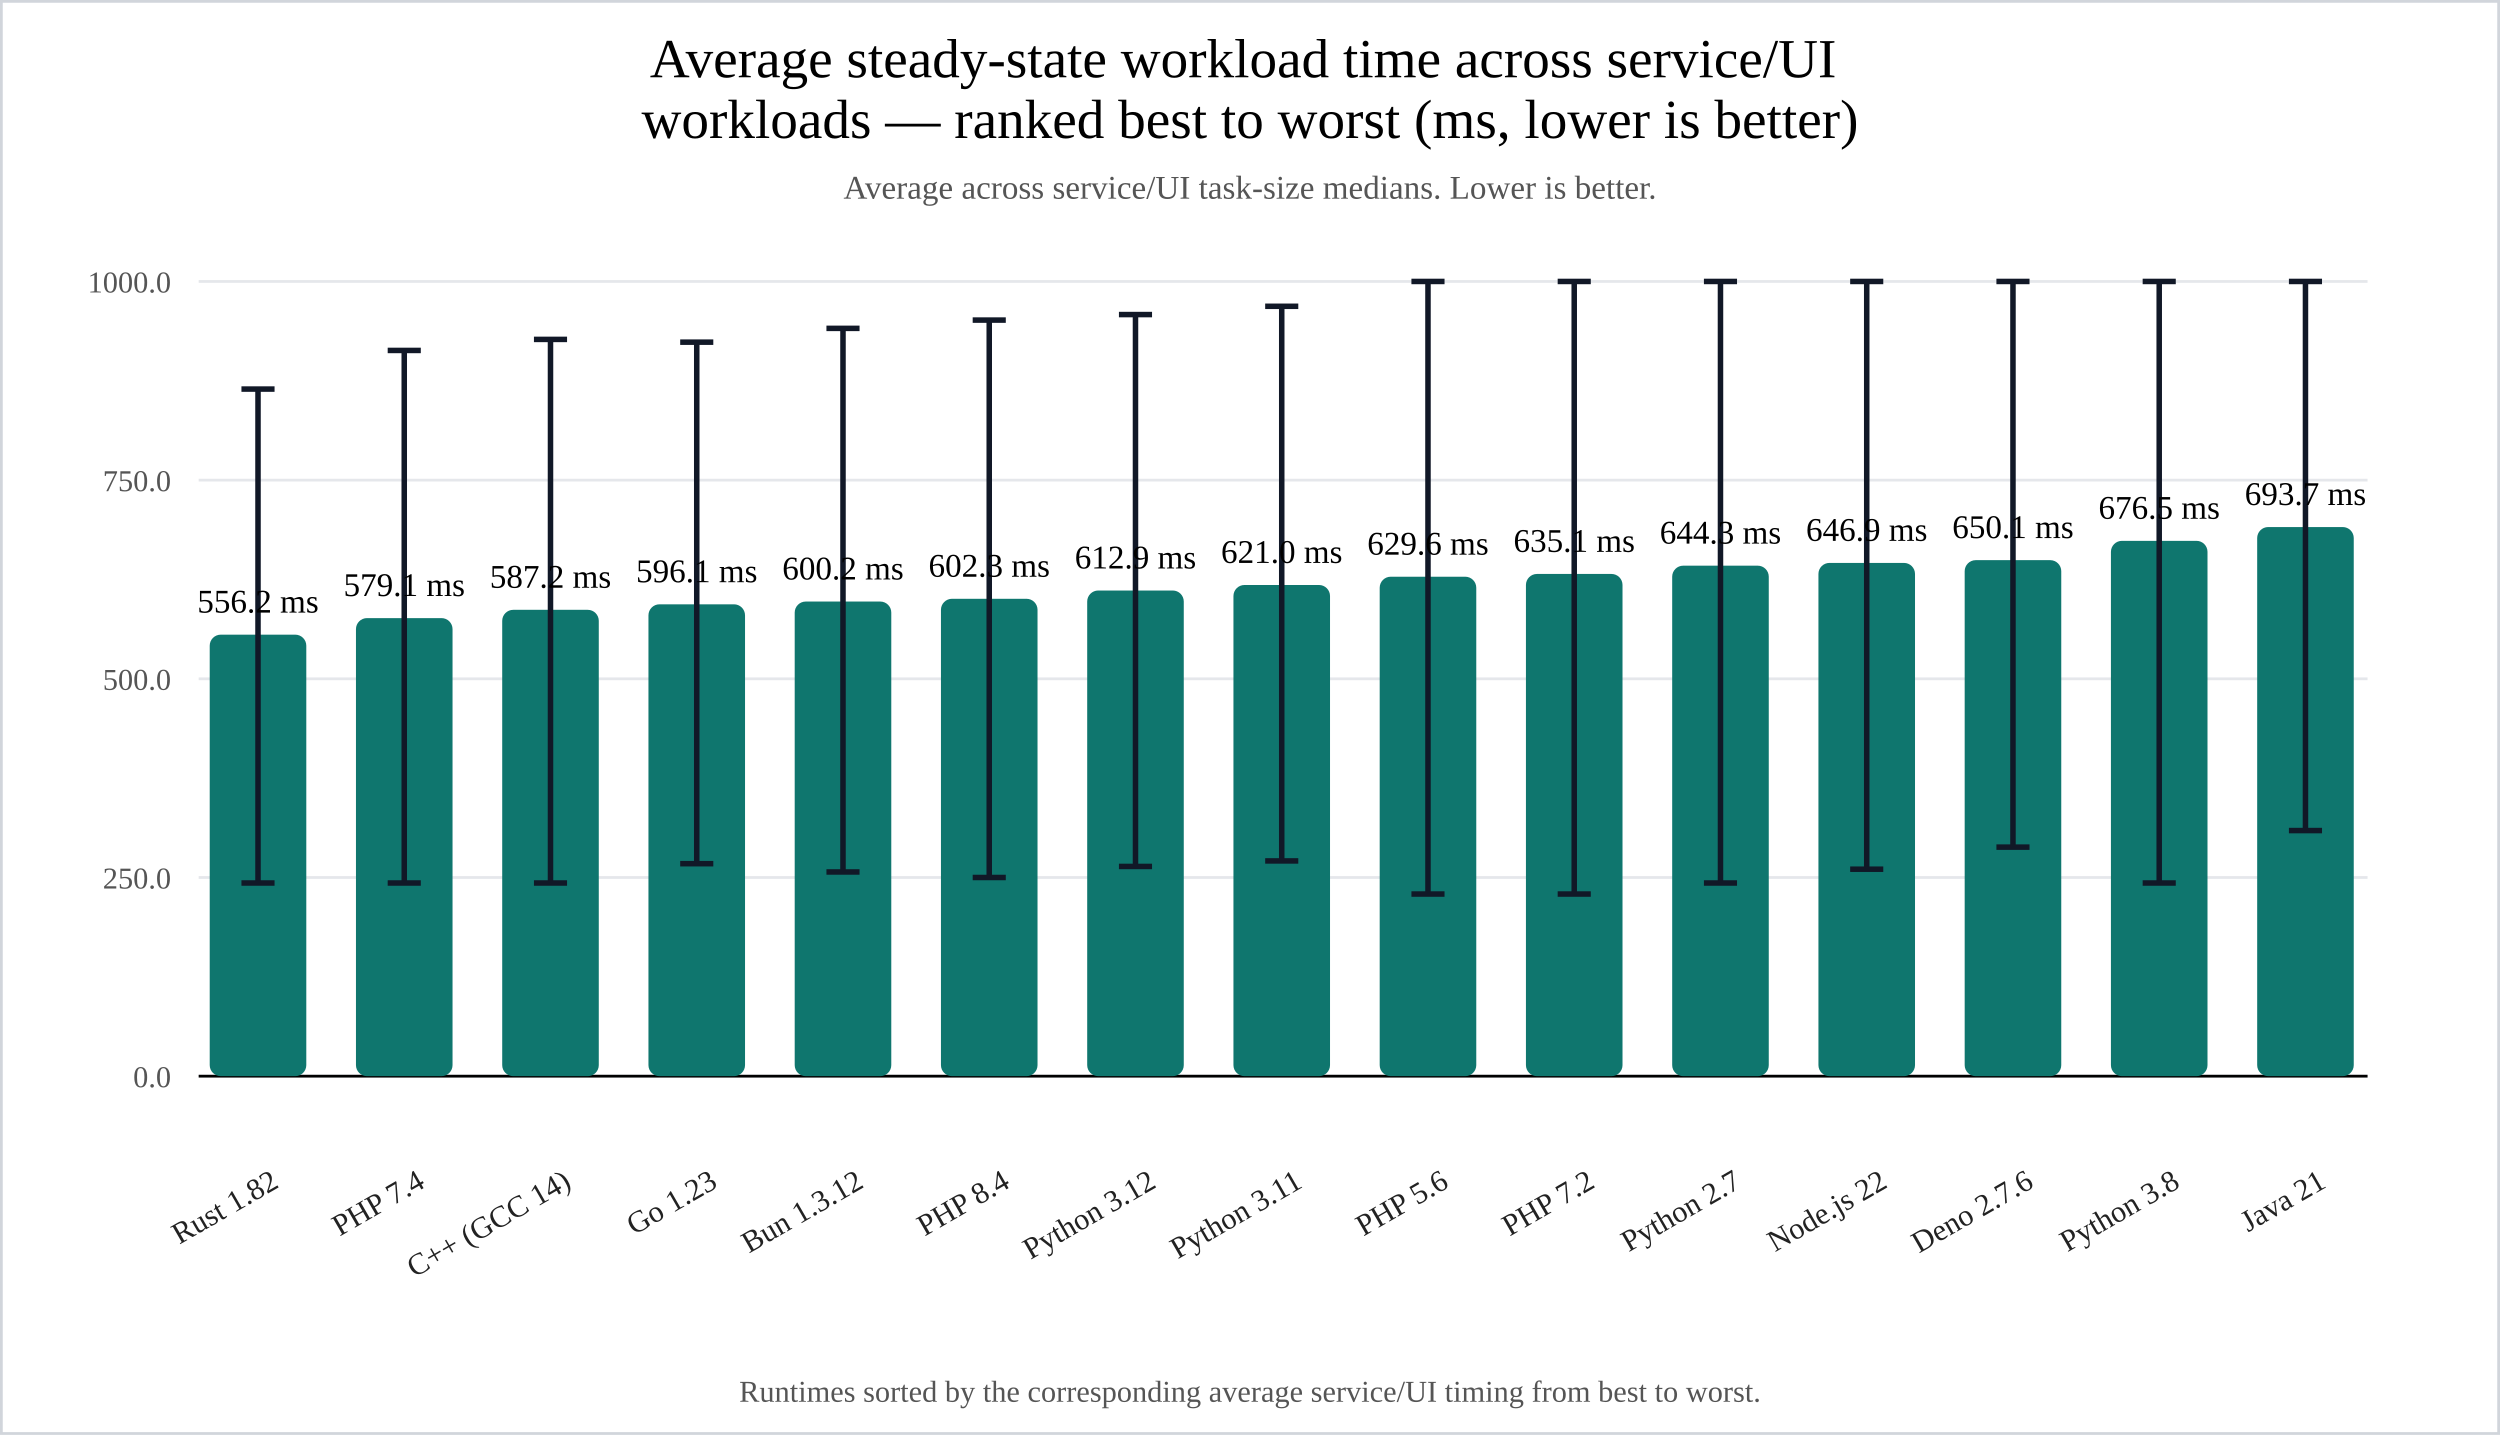
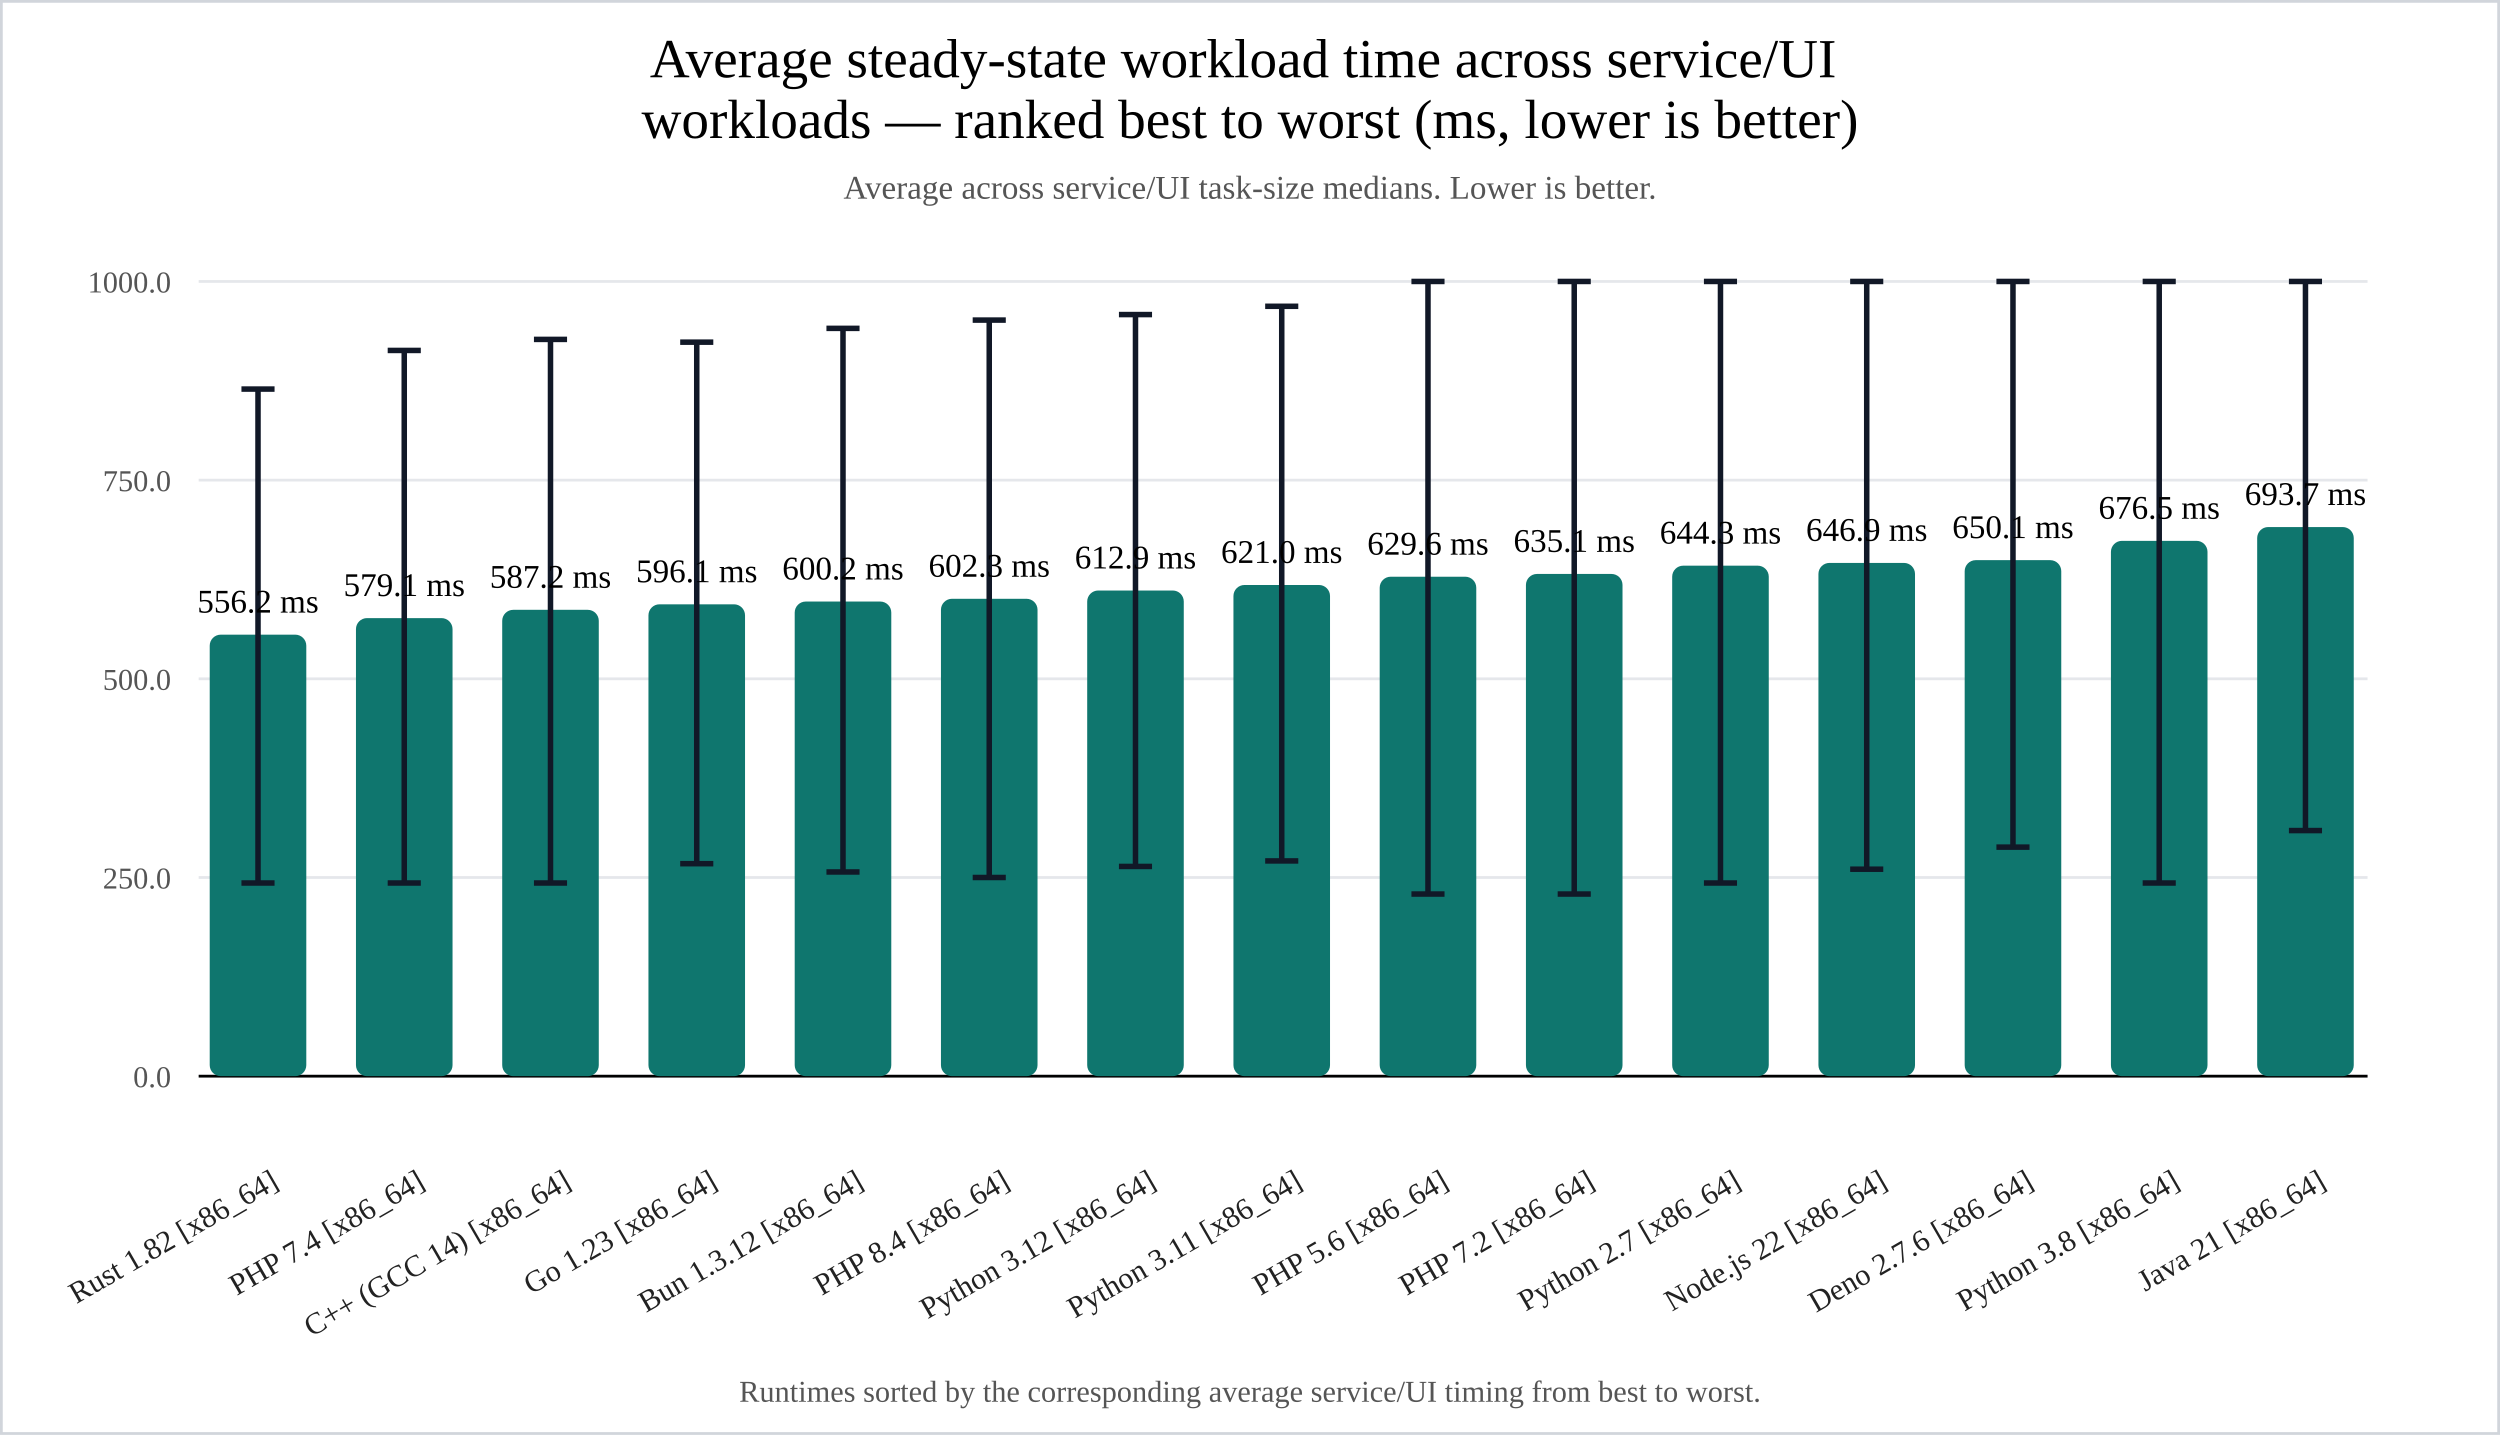
<svg xmlns="http://www.w3.org/2000/svg" width="906" height="520" viewBox="0 0 906 520">
  <rect x="0" y="0" width="906" height="520" fill="#ffffff" />
  <rect x="0.5" y="0.5" width="905" height="519" fill="none" stroke="#d1d5db" />
  <text x="453.0" y="28" text-anchor="middle" font-size="20" fill="#000">
    <tspan x="453.0" dy="0">Average steady-state workload time across service/UI</tspan>
    <tspan x="453.0" dy="22">workloads — ranked best to worst (ms, lower is better)</tspan>
  </text>
  <text x="453.0" y="72" text-anchor="middle" font-size="12" fill="#555">
    <tspan x="453.0" dy="0">Average across service/UI task-size medians. Lower is better.</tspan>
  </text>
  <line x1="72" y1="390" x2="858" y2="390" stroke="#e5e7eb" stroke-width="1" />
  <text x="62" y="394" text-anchor="end" font-size="11" fill="#555">0.0</text>
  <line x1="72" y1="318" x2="858" y2="318" stroke="#e5e7eb" stroke-width="1" />
  <text x="62" y="322" text-anchor="end" font-size="11" fill="#555">250.0</text>
  <line x1="72" y1="246" x2="858" y2="246" stroke="#e5e7eb" stroke-width="1" />
  <text x="62" y="250" text-anchor="end" font-size="11" fill="#555">500.0</text>
  <line x1="72" y1="174" x2="858" y2="174" stroke="#e5e7eb" stroke-width="1" />
  <text x="62" y="178" text-anchor="end" font-size="11" fill="#555">750.0</text>
  <line x1="72" y1="102" x2="858" y2="102" stroke="#e5e7eb" stroke-width="1" />
  <text x="62" y="106" text-anchor="end" font-size="11" fill="#555">1000.0</text>
  <line x1="72" y1="390" x2="858" y2="390" stroke="black" />
  <rect x="76" y="230" width="35" height="160" rx="4" fill="#0f766e" />
  <line x1="93.5" y1="141" x2="93.5" y2="320" stroke="#111827" stroke-width="2" />
  <line x1="87.5" y1="141" x2="99.5" y2="141" stroke="#111827" stroke-width="2" />
  <line x1="87.5" y1="320" x2="99.5" y2="320" stroke="#111827" stroke-width="2" />
-   <text x="101.5" y="430" transform="rotate(-30 101.5 430)" text-anchor="end" font-size="11" fill="#222">Rust 1.82</text>
+   <text x="101.5" y="430" transform="rotate(-30 101.5 430)" text-anchor="end" font-size="11" fill="#222">Rust 1.82 [x86_64]</text>
  <text x="93.5" y="222" text-anchor="middle" font-size="12">556.2 ms</text>
  <rect x="129" y="224" width="35" height="166" rx="4" fill="#0f766e" />
  <line x1="146.5" y1="127" x2="146.5" y2="320" stroke="#111827" stroke-width="2" />
  <line x1="140.5" y1="127" x2="152.5" y2="127" stroke="#111827" stroke-width="2" />
  <line x1="140.5" y1="320" x2="152.5" y2="320" stroke="#111827" stroke-width="2" />
-   <text x="154.5" y="430" transform="rotate(-30 154.5 430)" text-anchor="end" font-size="11" fill="#222">PHP 7.4</text>
+   <text x="154.5" y="430" transform="rotate(-30 154.5 430)" text-anchor="end" font-size="11" fill="#222">PHP 7.4 [x86_64]</text>
  <text x="146.5" y="216" text-anchor="middle" font-size="12">579.1 ms</text>
  <rect x="182" y="221" width="35" height="169" rx="4" fill="#0f766e" />
  <line x1="199.5" y1="123" x2="199.5" y2="320" stroke="#111827" stroke-width="2" />
  <line x1="193.5" y1="123" x2="205.5" y2="123" stroke="#111827" stroke-width="2" />
  <line x1="193.5" y1="320" x2="205.5" y2="320" stroke="#111827" stroke-width="2" />
-   <text x="207.5" y="430" transform="rotate(-30 207.5 430)" text-anchor="end" font-size="11" fill="#222">C++ (GCC 14)</text>
+   <text x="207.5" y="430" transform="rotate(-30 207.5 430)" text-anchor="end" font-size="11" fill="#222">C++ (GCC 14) [x86_64]</text>
  <text x="199.5" y="213" text-anchor="middle" font-size="12">587.2 ms</text>
  <rect x="235" y="219" width="35" height="171" rx="4" fill="#0f766e" />
  <line x1="252.5" y1="124" x2="252.5" y2="313" stroke="#111827" stroke-width="2" />
  <line x1="246.5" y1="124" x2="258.5" y2="124" stroke="#111827" stroke-width="2" />
  <line x1="246.5" y1="313" x2="258.5" y2="313" stroke="#111827" stroke-width="2" />
-   <text x="260.5" y="430" transform="rotate(-30 260.5 430)" text-anchor="end" font-size="11" fill="#222">Go 1.23</text>
+   <text x="260.5" y="430" transform="rotate(-30 260.5 430)" text-anchor="end" font-size="11" fill="#222">Go 1.23 [x86_64]</text>
  <text x="252.5" y="211" text-anchor="middle" font-size="12">596.1 ms</text>
  <rect x="288" y="218" width="35" height="172" rx="4" fill="#0f766e" />
  <line x1="305.5" y1="119" x2="305.5" y2="316" stroke="#111827" stroke-width="2" />
  <line x1="299.5" y1="119" x2="311.5" y2="119" stroke="#111827" stroke-width="2" />
  <line x1="299.5" y1="316" x2="311.5" y2="316" stroke="#111827" stroke-width="2" />
-   <text x="313.5" y="430" transform="rotate(-30 313.5 430)" text-anchor="end" font-size="11" fill="#222">Bun 1.3.12</text>
+   <text x="313.5" y="430" transform="rotate(-30 313.5 430)" text-anchor="end" font-size="11" fill="#222">Bun 1.3.12 [x86_64]</text>
  <text x="305.5" y="210" text-anchor="middle" font-size="12">600.2 ms</text>
  <rect x="341" y="217" width="35" height="173" rx="4" fill="#0f766e" />
  <line x1="358.5" y1="116" x2="358.5" y2="318" stroke="#111827" stroke-width="2" />
  <line x1="352.5" y1="116" x2="364.5" y2="116" stroke="#111827" stroke-width="2" />
  <line x1="352.5" y1="318" x2="364.5" y2="318" stroke="#111827" stroke-width="2" />
-   <text x="366.5" y="430" transform="rotate(-30 366.5 430)" text-anchor="end" font-size="11" fill="#222">PHP 8.4</text>
+   <text x="366.5" y="430" transform="rotate(-30 366.5 430)" text-anchor="end" font-size="11" fill="#222">PHP 8.4 [x86_64]</text>
  <text x="358.5" y="209" text-anchor="middle" font-size="12">602.3 ms</text>
  <rect x="394" y="214" width="35" height="176" rx="4" fill="#0f766e" />
  <line x1="411.5" y1="114" x2="411.5" y2="314" stroke="#111827" stroke-width="2" />
  <line x1="405.5" y1="114" x2="417.5" y2="114" stroke="#111827" stroke-width="2" />
  <line x1="405.5" y1="314" x2="417.5" y2="314" stroke="#111827" stroke-width="2" />
-   <text x="419.5" y="430" transform="rotate(-30 419.5 430)" text-anchor="end" font-size="11" fill="#222">Python 3.12</text>
+   <text x="419.5" y="430" transform="rotate(-30 419.5 430)" text-anchor="end" font-size="11" fill="#222">Python 3.12 [x86_64]</text>
  <text x="411.5" y="206" text-anchor="middle" font-size="12">612.9 ms</text>
  <rect x="447" y="212" width="35" height="178" rx="4" fill="#0f766e" />
  <line x1="464.5" y1="111" x2="464.5" y2="312" stroke="#111827" stroke-width="2" />
  <line x1="458.5" y1="111" x2="470.5" y2="111" stroke="#111827" stroke-width="2" />
  <line x1="458.5" y1="312" x2="470.5" y2="312" stroke="#111827" stroke-width="2" />
-   <text x="472.5" y="430" transform="rotate(-30 472.5 430)" text-anchor="end" font-size="11" fill="#222">Python 3.11</text>
+   <text x="472.5" y="430" transform="rotate(-30 472.5 430)" text-anchor="end" font-size="11" fill="#222">Python 3.11 [x86_64]</text>
  <text x="464.5" y="204" text-anchor="middle" font-size="12">621.0 ms</text>
  <rect x="500" y="209" width="35" height="181" rx="4" fill="#0f766e" />
  <line x1="517.5" y1="102" x2="517.5" y2="324" stroke="#111827" stroke-width="2" />
  <line x1="511.5" y1="102" x2="523.5" y2="102" stroke="#111827" stroke-width="2" />
  <line x1="511.5" y1="324" x2="523.5" y2="324" stroke="#111827" stroke-width="2" />
-   <text x="525.5" y="430" transform="rotate(-30 525.5 430)" text-anchor="end" font-size="11" fill="#222">PHP 5.6</text>
+   <text x="525.5" y="430" transform="rotate(-30 525.5 430)" text-anchor="end" font-size="11" fill="#222">PHP 5.6 [x86_64]</text>
  <text x="517.5" y="201" text-anchor="middle" font-size="12">629.6 ms</text>
  <rect x="553" y="208" width="35" height="182" rx="4" fill="#0f766e" />
  <line x1="570.5" y1="102" x2="570.5" y2="324" stroke="#111827" stroke-width="2" />
  <line x1="564.5" y1="102" x2="576.5" y2="102" stroke="#111827" stroke-width="2" />
  <line x1="564.5" y1="324" x2="576.5" y2="324" stroke="#111827" stroke-width="2" />
-   <text x="578.5" y="430" transform="rotate(-30 578.5 430)" text-anchor="end" font-size="11" fill="#222">PHP 7.2</text>
+   <text x="578.5" y="430" transform="rotate(-30 578.5 430)" text-anchor="end" font-size="11" fill="#222">PHP 7.2 [x86_64]</text>
  <text x="570.5" y="200" text-anchor="middle" font-size="12">635.1 ms</text>
  <rect x="606" y="205" width="35" height="185" rx="4" fill="#0f766e" />
  <line x1="623.5" y1="102" x2="623.5" y2="320" stroke="#111827" stroke-width="2" />
  <line x1="617.5" y1="102" x2="629.5" y2="102" stroke="#111827" stroke-width="2" />
  <line x1="617.5" y1="320" x2="629.5" y2="320" stroke="#111827" stroke-width="2" />
-   <text x="631.5" y="430" transform="rotate(-30 631.5 430)" text-anchor="end" font-size="11" fill="#222">Python 2.7</text>
+   <text x="631.5" y="430" transform="rotate(-30 631.5 430)" text-anchor="end" font-size="11" fill="#222">Python 2.7 [x86_64]</text>
  <text x="623.5" y="197" text-anchor="middle" font-size="12">644.3 ms</text>
  <rect x="659" y="204" width="35" height="186" rx="4" fill="#0f766e" />
  <line x1="676.5" y1="102" x2="676.5" y2="315" stroke="#111827" stroke-width="2" />
  <line x1="670.5" y1="102" x2="682.5" y2="102" stroke="#111827" stroke-width="2" />
  <line x1="670.5" y1="315" x2="682.5" y2="315" stroke="#111827" stroke-width="2" />
-   <text x="684.5" y="430" transform="rotate(-30 684.5 430)" text-anchor="end" font-size="11" fill="#222">Node.js 22</text>
+   <text x="684.5" y="430" transform="rotate(-30 684.5 430)" text-anchor="end" font-size="11" fill="#222">Node.js 22 [x86_64]</text>
  <text x="676.5" y="196" text-anchor="middle" font-size="12">646.9 ms</text>
  <rect x="712" y="203" width="35" height="187" rx="4" fill="#0f766e" />
  <line x1="729.5" y1="102" x2="729.5" y2="307" stroke="#111827" stroke-width="2" />
  <line x1="723.5" y1="102" x2="735.5" y2="102" stroke="#111827" stroke-width="2" />
  <line x1="723.5" y1="307" x2="735.5" y2="307" stroke="#111827" stroke-width="2" />
-   <text x="737.5" y="430" transform="rotate(-30 737.5 430)" text-anchor="end" font-size="11" fill="#222">Deno 2.7.6</text>
+   <text x="737.5" y="430" transform="rotate(-30 737.5 430)" text-anchor="end" font-size="11" fill="#222">Deno 2.7.6 [x86_64]</text>
  <text x="729.5" y="195" text-anchor="middle" font-size="12">650.1 ms</text>
  <rect x="765" y="196" width="35" height="194" rx="4" fill="#0f766e" />
  <line x1="782.5" y1="102" x2="782.5" y2="320" stroke="#111827" stroke-width="2" />
  <line x1="776.5" y1="102" x2="788.5" y2="102" stroke="#111827" stroke-width="2" />
  <line x1="776.5" y1="320" x2="788.5" y2="320" stroke="#111827" stroke-width="2" />
-   <text x="790.5" y="430" transform="rotate(-30 790.5 430)" text-anchor="end" font-size="11" fill="#222">Python 3.8</text>
+   <text x="790.5" y="430" transform="rotate(-30 790.5 430)" text-anchor="end" font-size="11" fill="#222">Python 3.8 [x86_64]</text>
  <text x="782.5" y="188" text-anchor="middle" font-size="12">676.5 ms</text>
  <rect x="818" y="191" width="35" height="199" rx="4" fill="#0f766e" />
  <line x1="835.5" y1="102" x2="835.5" y2="301" stroke="#111827" stroke-width="2" />
  <line x1="829.5" y1="102" x2="841.5" y2="102" stroke="#111827" stroke-width="2" />
  <line x1="829.5" y1="301" x2="841.5" y2="301" stroke="#111827" stroke-width="2" />
-   <text x="843.5" y="430" transform="rotate(-30 843.5 430)" text-anchor="end" font-size="11" fill="#222">Java 21</text>
+   <text x="843.5" y="430" transform="rotate(-30 843.5 430)" text-anchor="end" font-size="11" fill="#222">Java 21 [x86_64]</text>
  <text x="835.5" y="183" text-anchor="middle" font-size="12">693.7 ms</text>
  <text x="453.0" y="508" text-anchor="middle" font-size="11" fill="#555">
    <tspan x="453.0" dy="0">Runtimes sorted by the corresponding average service/UI timing from best to worst.</tspan>
  </text>
</svg>
